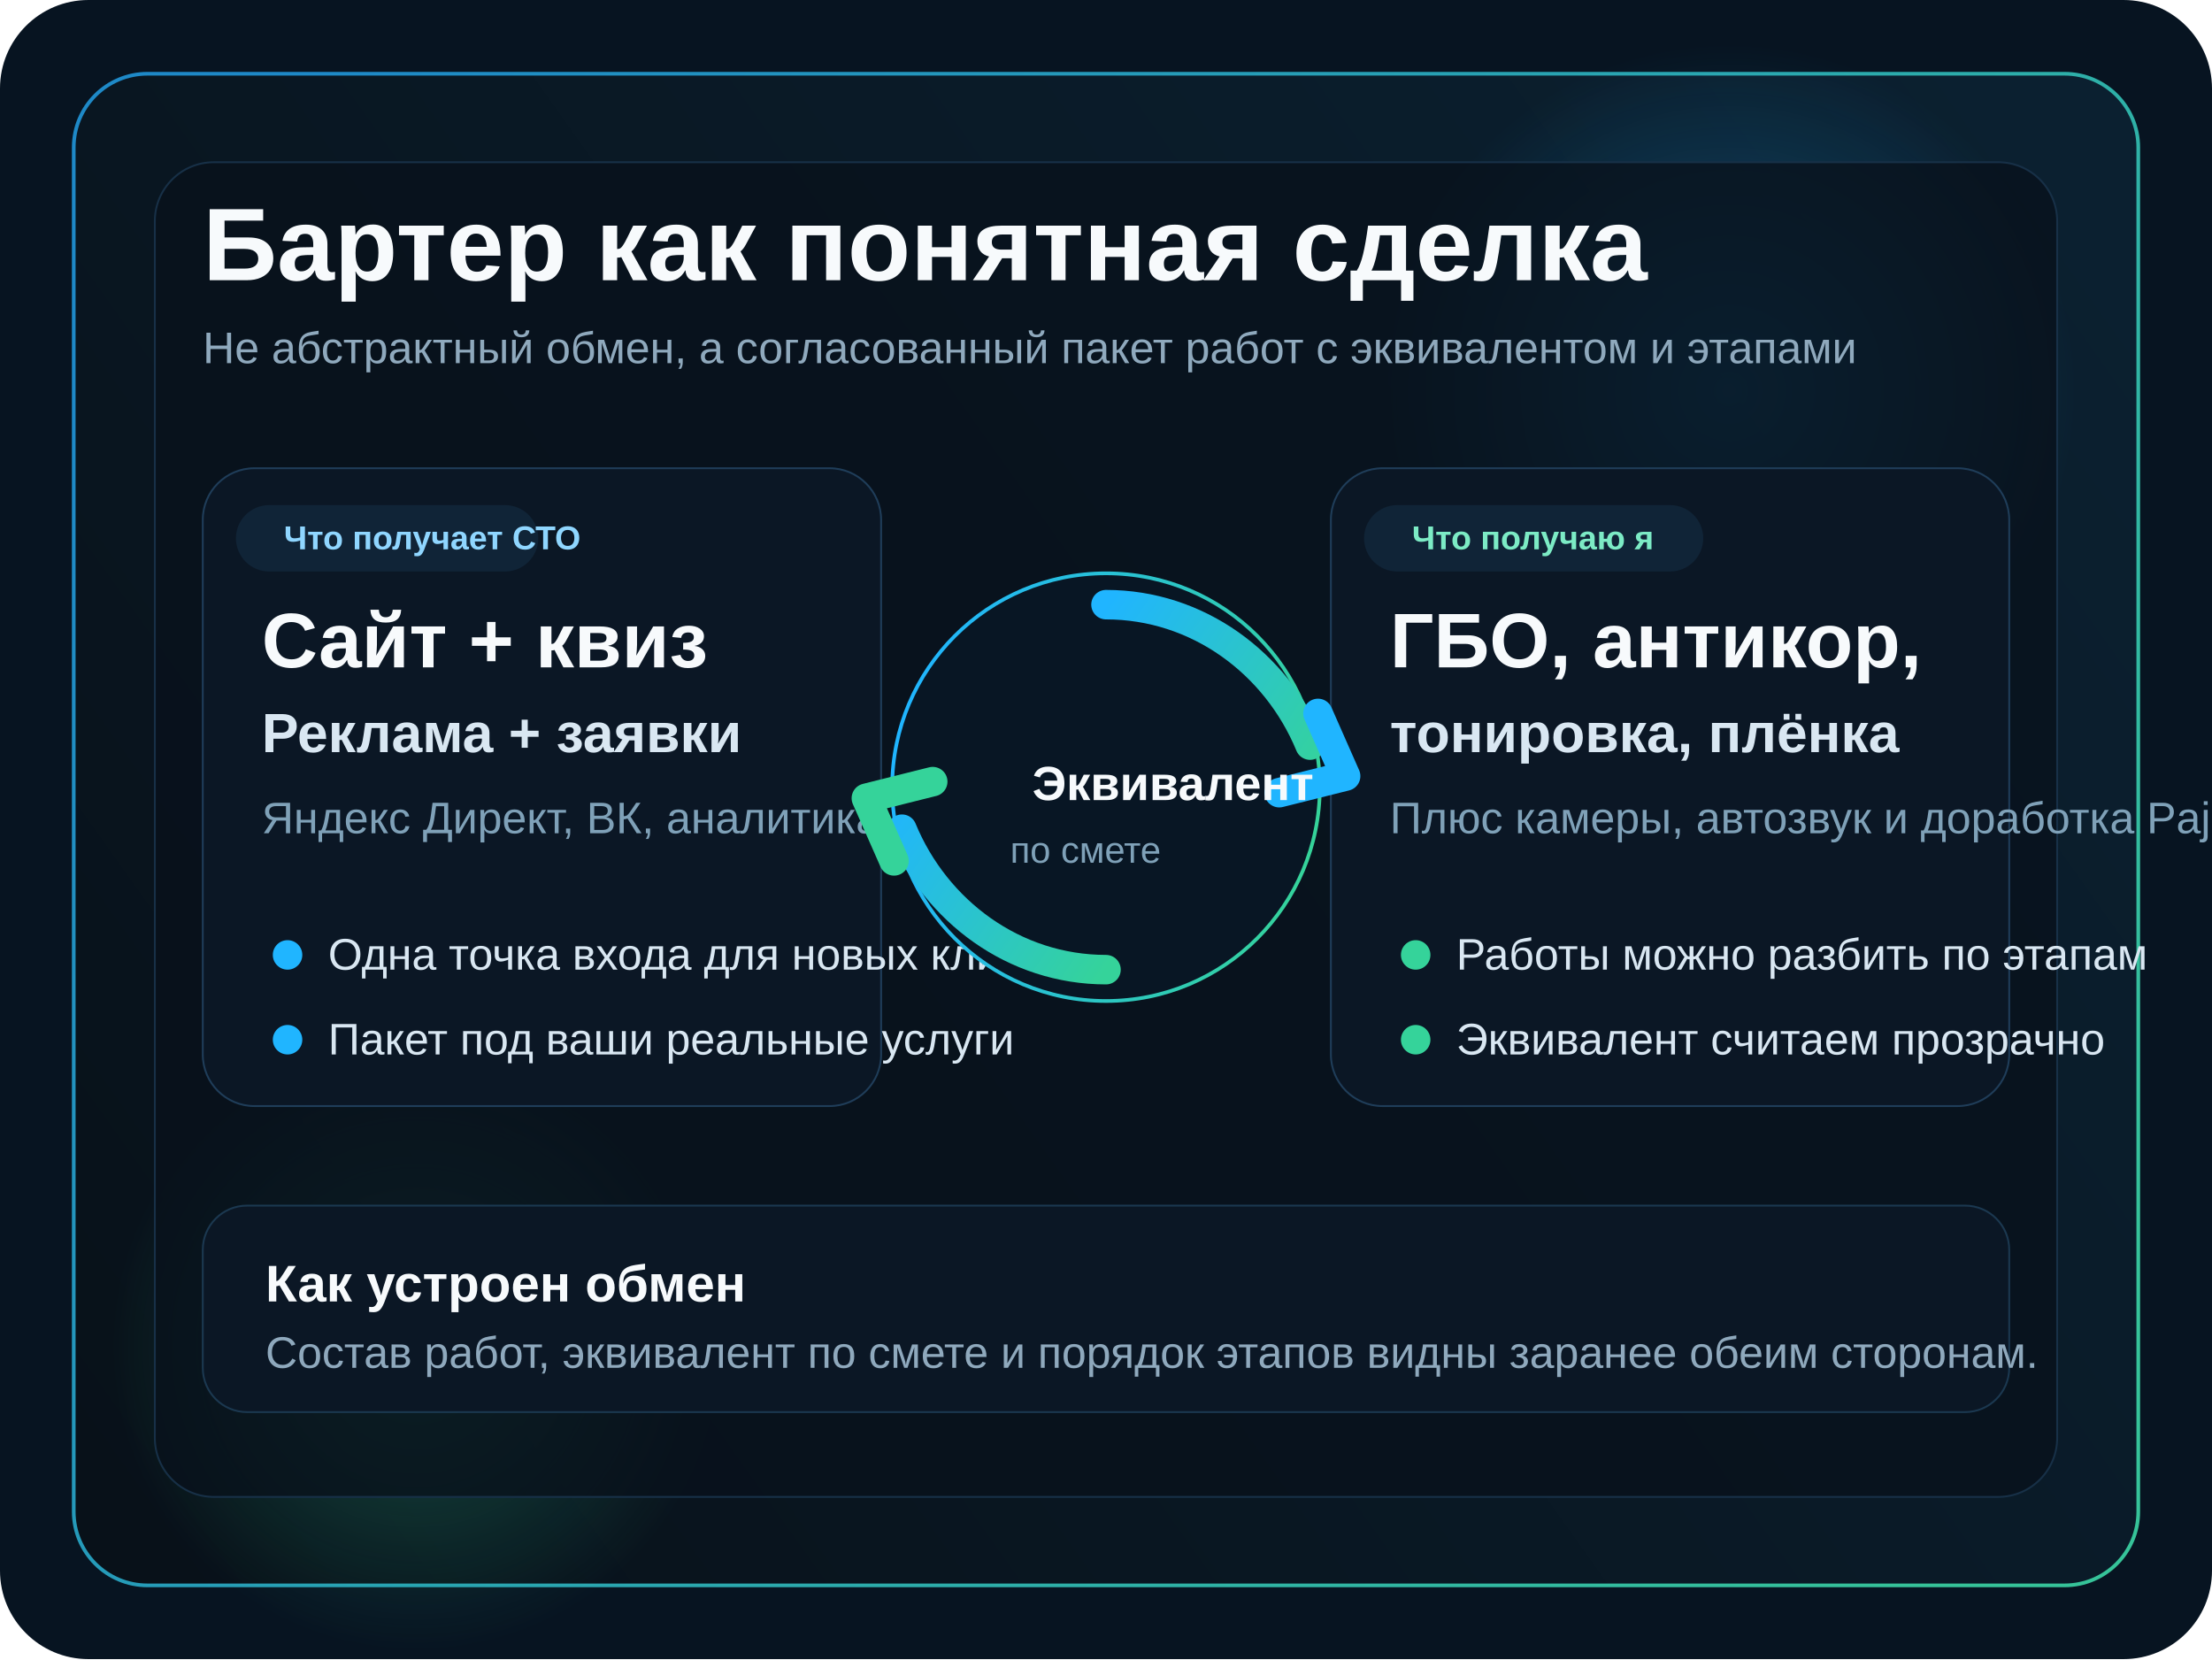
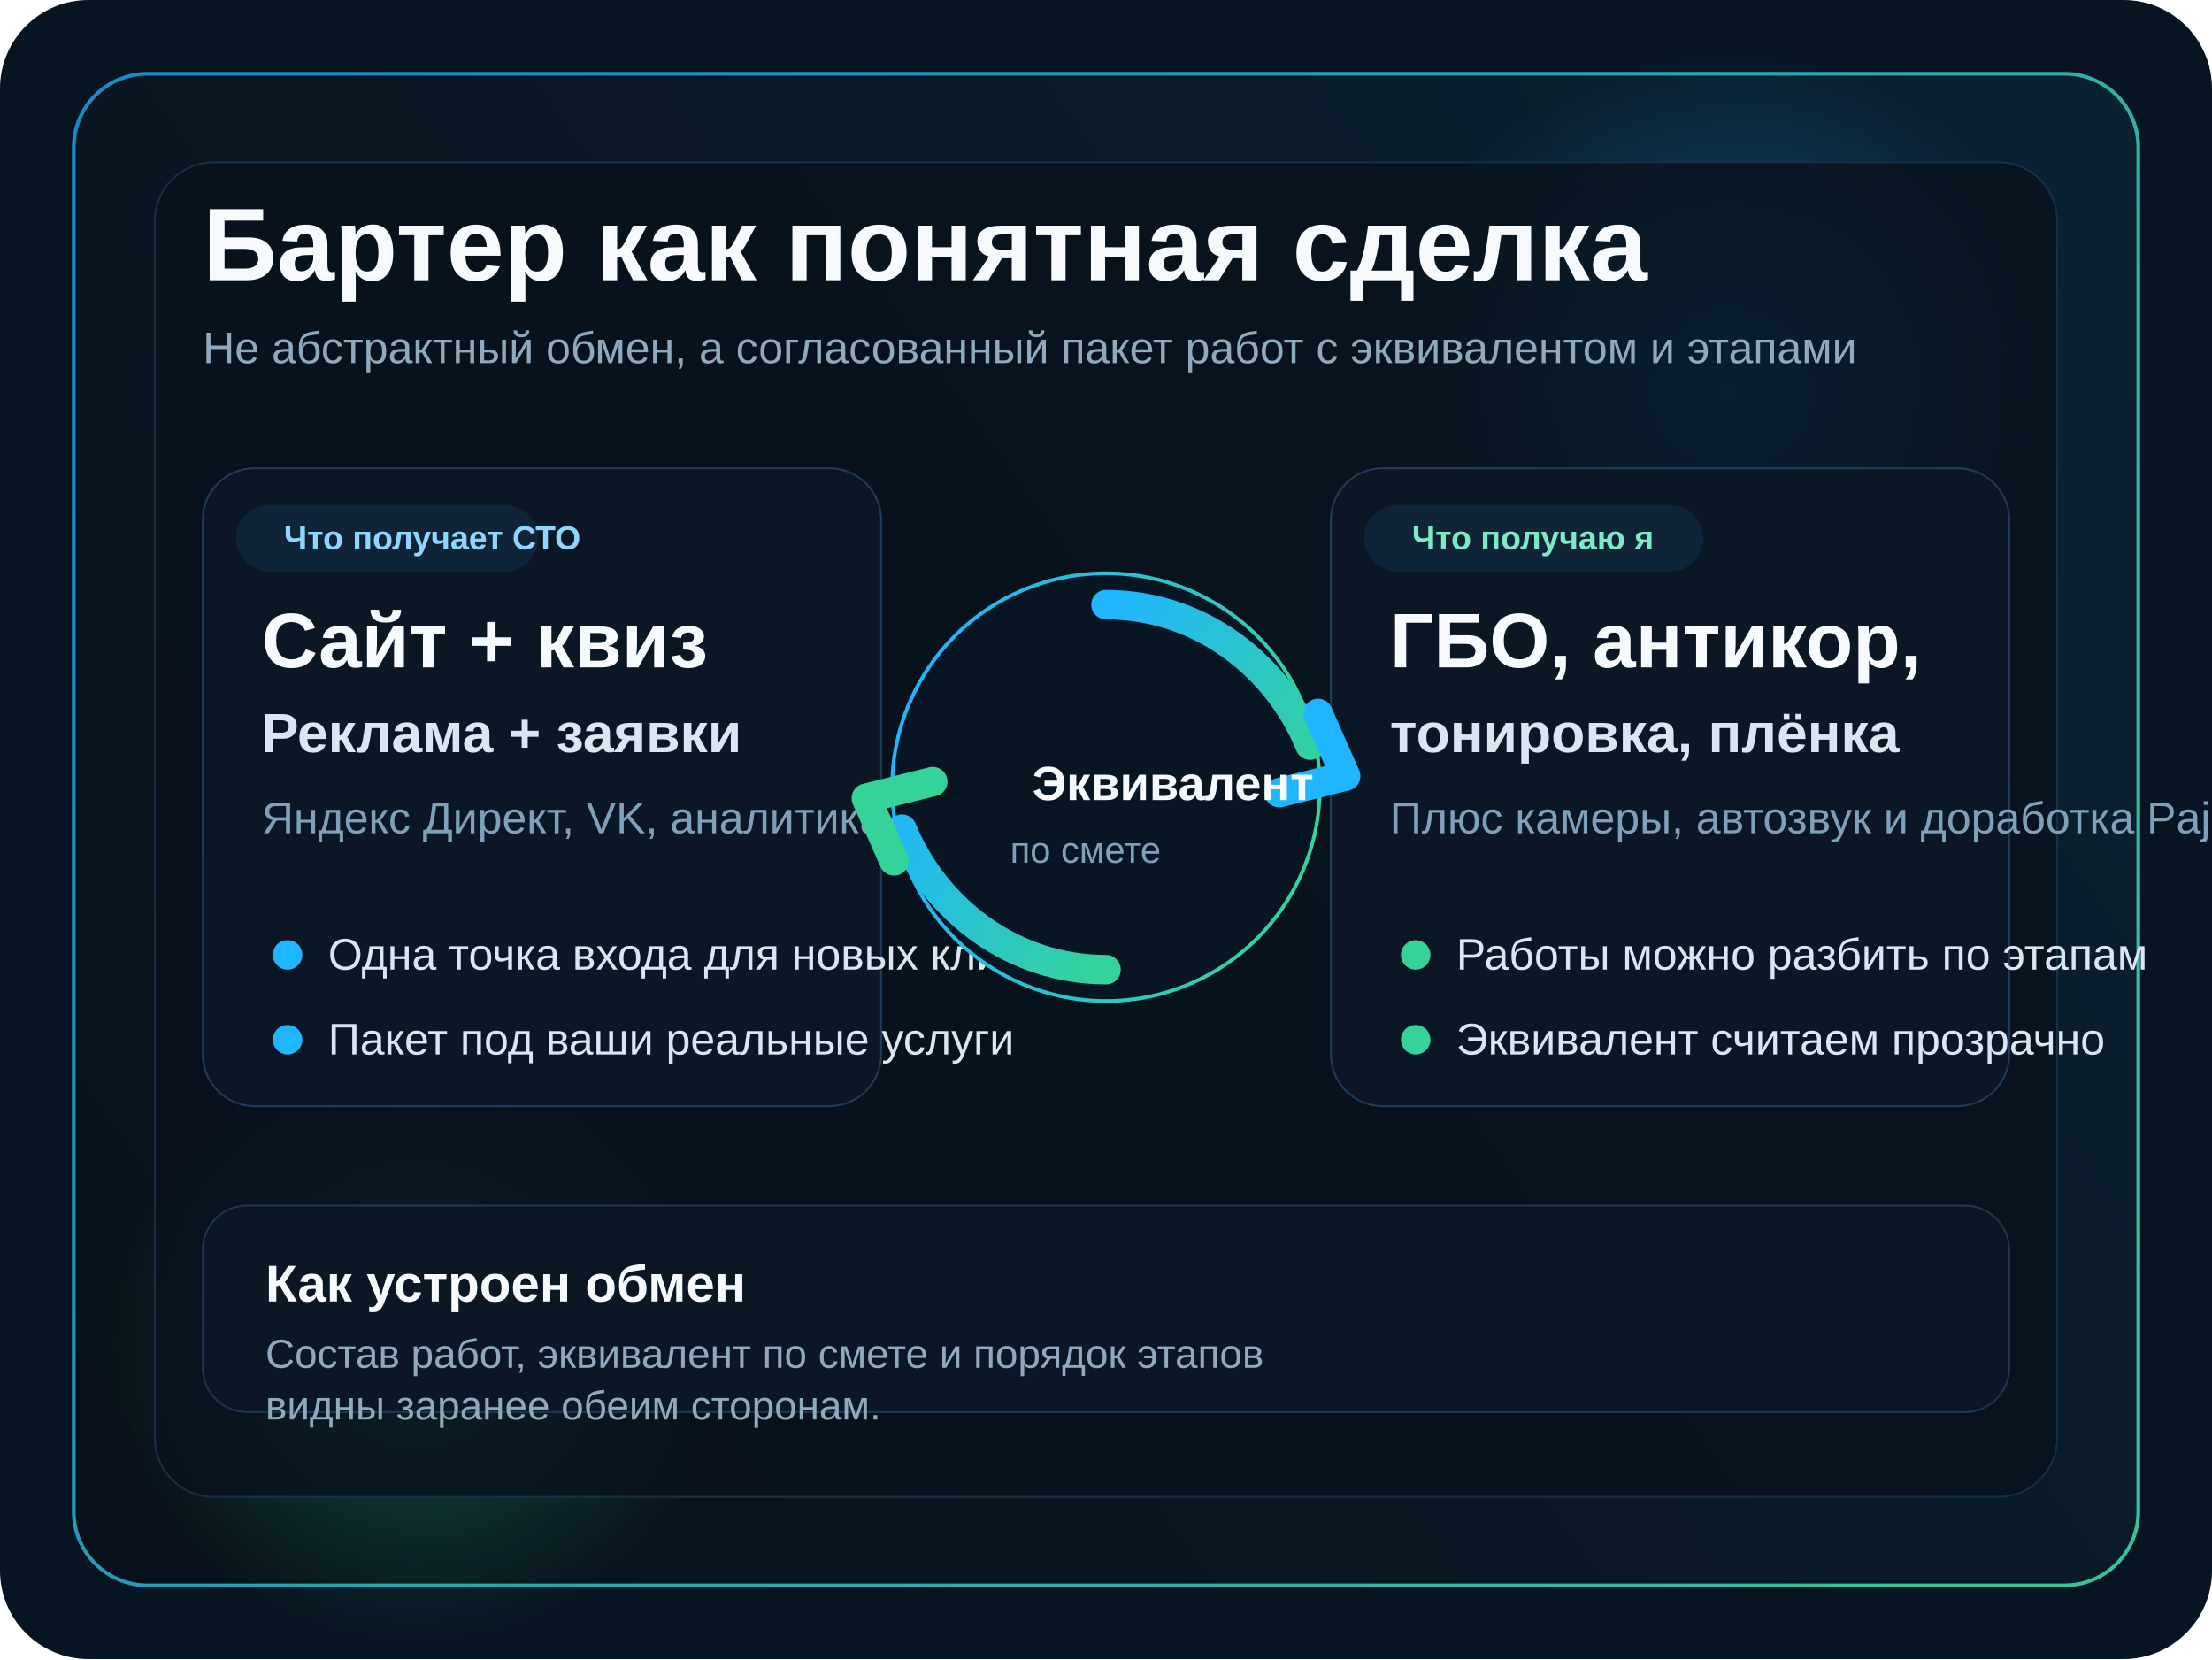
<svg xmlns="http://www.w3.org/2000/svg" width="1200" height="900" viewBox="0 0 1200 900" fill="none">
  <rect width="1200" height="900" rx="48" fill="#071421" />
  <rect x="40" y="40" width="1120" height="820" rx="40" fill="url(#bg)" stroke="url(#stroke)" stroke-width="2" />
  <circle cx="938" cy="212" r="188" fill="url(#glow1)" opacity="0.35" />
  <circle cx="226" cy="730" r="166" fill="url(#glow2)" opacity="0.3" />
  <rect x="84" y="88" width="1032" height="724" rx="32" fill="#08111C" fill-opacity="0.78" stroke="#173047" />
-   <text x="110" y="152" fill="#F7FAFC" font-family="Arial, sans-serif" font-size="56" font-weight="700">Бартер как понятная сделка</text>
-   <text x="110" y="197" fill="#8FA9BD" font-family="Arial, sans-serif" font-size="24">Не абстрактный обмен, а согласованный пакет работ с эквивалентом и этапами</text>
+   <text x="110" y="152" fill="#F7FAFC" font-family="Arial, sans-serif" font-size="56" font-weight="700">
+     Бартер как понятная сделка
+   </text>
+   <text x="110" y="197" fill="#8FA9BD" font-family="Arial, sans-serif" font-size="24">
+     Не абстрактный обмен, а согласованный пакет работ с эквивалентом и этапами
+   </text>
  <rect x="110" y="254" width="368" height="346" rx="28" fill="#0B1725" stroke="#1F3D59" />
  <rect x="128" y="274" width="164" height="36" rx="18" fill="#102437" />
  <text x="154" y="298" fill="#8FD6FF" font-family="Arial, sans-serif" font-size="18" font-weight="700">Что получает СТО</text>
  <text x="142" y="362" fill="#F7FAFC" font-family="Arial, sans-serif" font-size="42" font-weight="700">Сайт + квиз</text>
  <text x="142" y="408" fill="#D9E7F2" font-family="Arial, sans-serif" font-size="30" font-weight="600">Реклама + заявки</text>
-   <text x="142" y="452" fill="#7FA1B8" font-family="Arial, sans-serif" font-size="24">Яндекс Директ, ВК, аналитика, структура оффера</text>
+   <text x="142" y="452" fill="#7FA1B8" font-family="Arial, sans-serif" font-size="24">
+     Яндекс Директ, VK, аналитика, структура оффера
+   </text>
  <circle cx="156" cy="518" r="8" fill="#20B5FF" />
  <text x="178" y="526" fill="#D9E7F2" font-family="Arial, sans-serif" font-size="24">Одна точка входа для новых клиентов</text>
  <circle cx="156" cy="564" r="8" fill="#20B5FF" />
  <text x="178" y="572" fill="#D9E7F2" font-family="Arial, sans-serif" font-size="24">Пакет под ваши реальные услуги</text>
  <rect x="722" y="254" width="368" height="346" rx="28" fill="#0B1725" stroke="#1F3D59" />
  <rect x="740" y="274" width="184" height="36" rx="18" fill="#102437" />
  <text x="766" y="298" fill="#7CEBC5" font-family="Arial, sans-serif" font-size="18" font-weight="700">Что получаю я</text>
  <text x="754" y="362" fill="#F7FAFC" font-family="Arial, sans-serif" font-size="42" font-weight="700">ГБО, антикор,</text>
  <text x="754" y="408" fill="#D9E7F2" font-family="Arial, sans-serif" font-size="30" font-weight="600">тонировка, плёнка</text>
-   <text x="754" y="452" fill="#7FA1B8" font-family="Arial, sans-serif" font-size="24">Плюс камеры, автозвук и доработка Pajero</text>
+   <text x="754" y="452" fill="#7FA1B8" font-family="Arial, sans-serif" font-size="24">
+     Плюс камеры, автозвук и доработка Pajero
+   </text>
  <circle cx="768" cy="518" r="8" fill="#35D39A" />
  <text x="790" y="526" fill="#D9E7F2" font-family="Arial, sans-serif" font-size="24">Работы можно разбить по этапам</text>
  <circle cx="768" cy="564" r="8" fill="#35D39A" />
  <text x="790" y="572" fill="#D9E7F2" font-family="Arial, sans-serif" font-size="24">Эквивалент считаем прозрачно</text>
  <circle cx="600" cy="427" r="116" fill="#081624" stroke="url(#ring)" stroke-width="2" />
  <path d="M600 328C649.7 328 692.3 359.6 710.7 404.2" stroke="url(#arrow1)" stroke-width="16" stroke-linecap="round" />
  <path d="M715 387L730 421L694 430" stroke="#20B5FF" stroke-width="16" stroke-linecap="round" stroke-linejoin="round" />
  <path d="M600 526C550.3 526 507.7 494.4 489.3 449.8" stroke="url(#arrow2)" stroke-width="16" stroke-linecap="round" />
  <path d="M485 467L470 433L506 424" stroke="#35D39A" stroke-width="16" stroke-linecap="round" stroke-linejoin="round" />
  <text x="560" y="434" fill="#F7FAFC" font-family="Arial, sans-serif" font-size="26" font-weight="700">Эквивалент</text>
  <text x="548" y="468" fill="#7FA1B8" font-family="Arial, sans-serif" font-size="20">по смете</text>
  <rect x="110" y="654" width="980" height="112" rx="24" fill="#0B1725" stroke="#1B3850" />
  <text x="144" y="706" fill="#F7FAFC" font-family="Arial, sans-serif" font-size="28" font-weight="700">Как устроен обмен</text>
-   <text x="144" y="742" fill="#8FA9BD" font-family="Arial, sans-serif" font-size="24">Состав работ, эквивалент по смете и порядок этапов видны заранее обеим сторонам.</text>
+   <text x="144" y="742" fill="#8FA9BD" font-family="Arial, sans-serif" font-size="22">
+     <tspan x="144" dy="0">Состав работ, эквивалент по смете и порядок этапов</tspan>
+     <tspan x="144" dy="28">видны заранее обеим сторонам.</tspan>
+   </text>
  <defs>
    <linearGradient id="bg" x1="1120" y1="94" x2="68" y2="844" gradientUnits="userSpaceOnUse">
      <stop stop-color="#0B2030" />
      <stop offset="1" stop-color="#081119" />
    </linearGradient>
    <linearGradient id="stroke" x1="105" y1="128" x2="1089" y2="810" gradientUnits="userSpaceOnUse">
      <stop stop-color="#1E89C7" />
      <stop offset="1" stop-color="#36C399" />
    </linearGradient>
    <radialGradient id="glow1" cx="0" cy="0" r="1" gradientUnits="userSpaceOnUse" gradientTransform="translate(938 212) rotate(90) scale(188)">
      <stop stop-color="#19A9F6" />
      <stop offset="1" stop-color="#19A9F6" stop-opacity="0" />
    </radialGradient>
    <radialGradient id="glow2" cx="0" cy="0" r="1" gradientUnits="userSpaceOnUse" gradientTransform="translate(226 730) rotate(90) scale(166)">
      <stop stop-color="#35D39A" />
      <stop offset="1" stop-color="#35D39A" stop-opacity="0" />
    </radialGradient>
    <linearGradient id="ring" x1="486" y1="404" x2="714" y2="450" gradientUnits="userSpaceOnUse">
      <stop stop-color="#20B5FF" />
      <stop offset="1" stop-color="#35D39A" />
    </linearGradient>
    <linearGradient id="arrow1" x1="600" y1="328" x2="723" y2="412" gradientUnits="userSpaceOnUse">
      <stop stop-color="#20B5FF" />
      <stop offset="1" stop-color="#35D39A" />
    </linearGradient>
    <linearGradient id="arrow2" x1="600" y1="526" x2="477" y2="442" gradientUnits="userSpaceOnUse">
      <stop stop-color="#35D39A" />
      <stop offset="1" stop-color="#20B5FF" />
    </linearGradient>
  </defs>
</svg>
